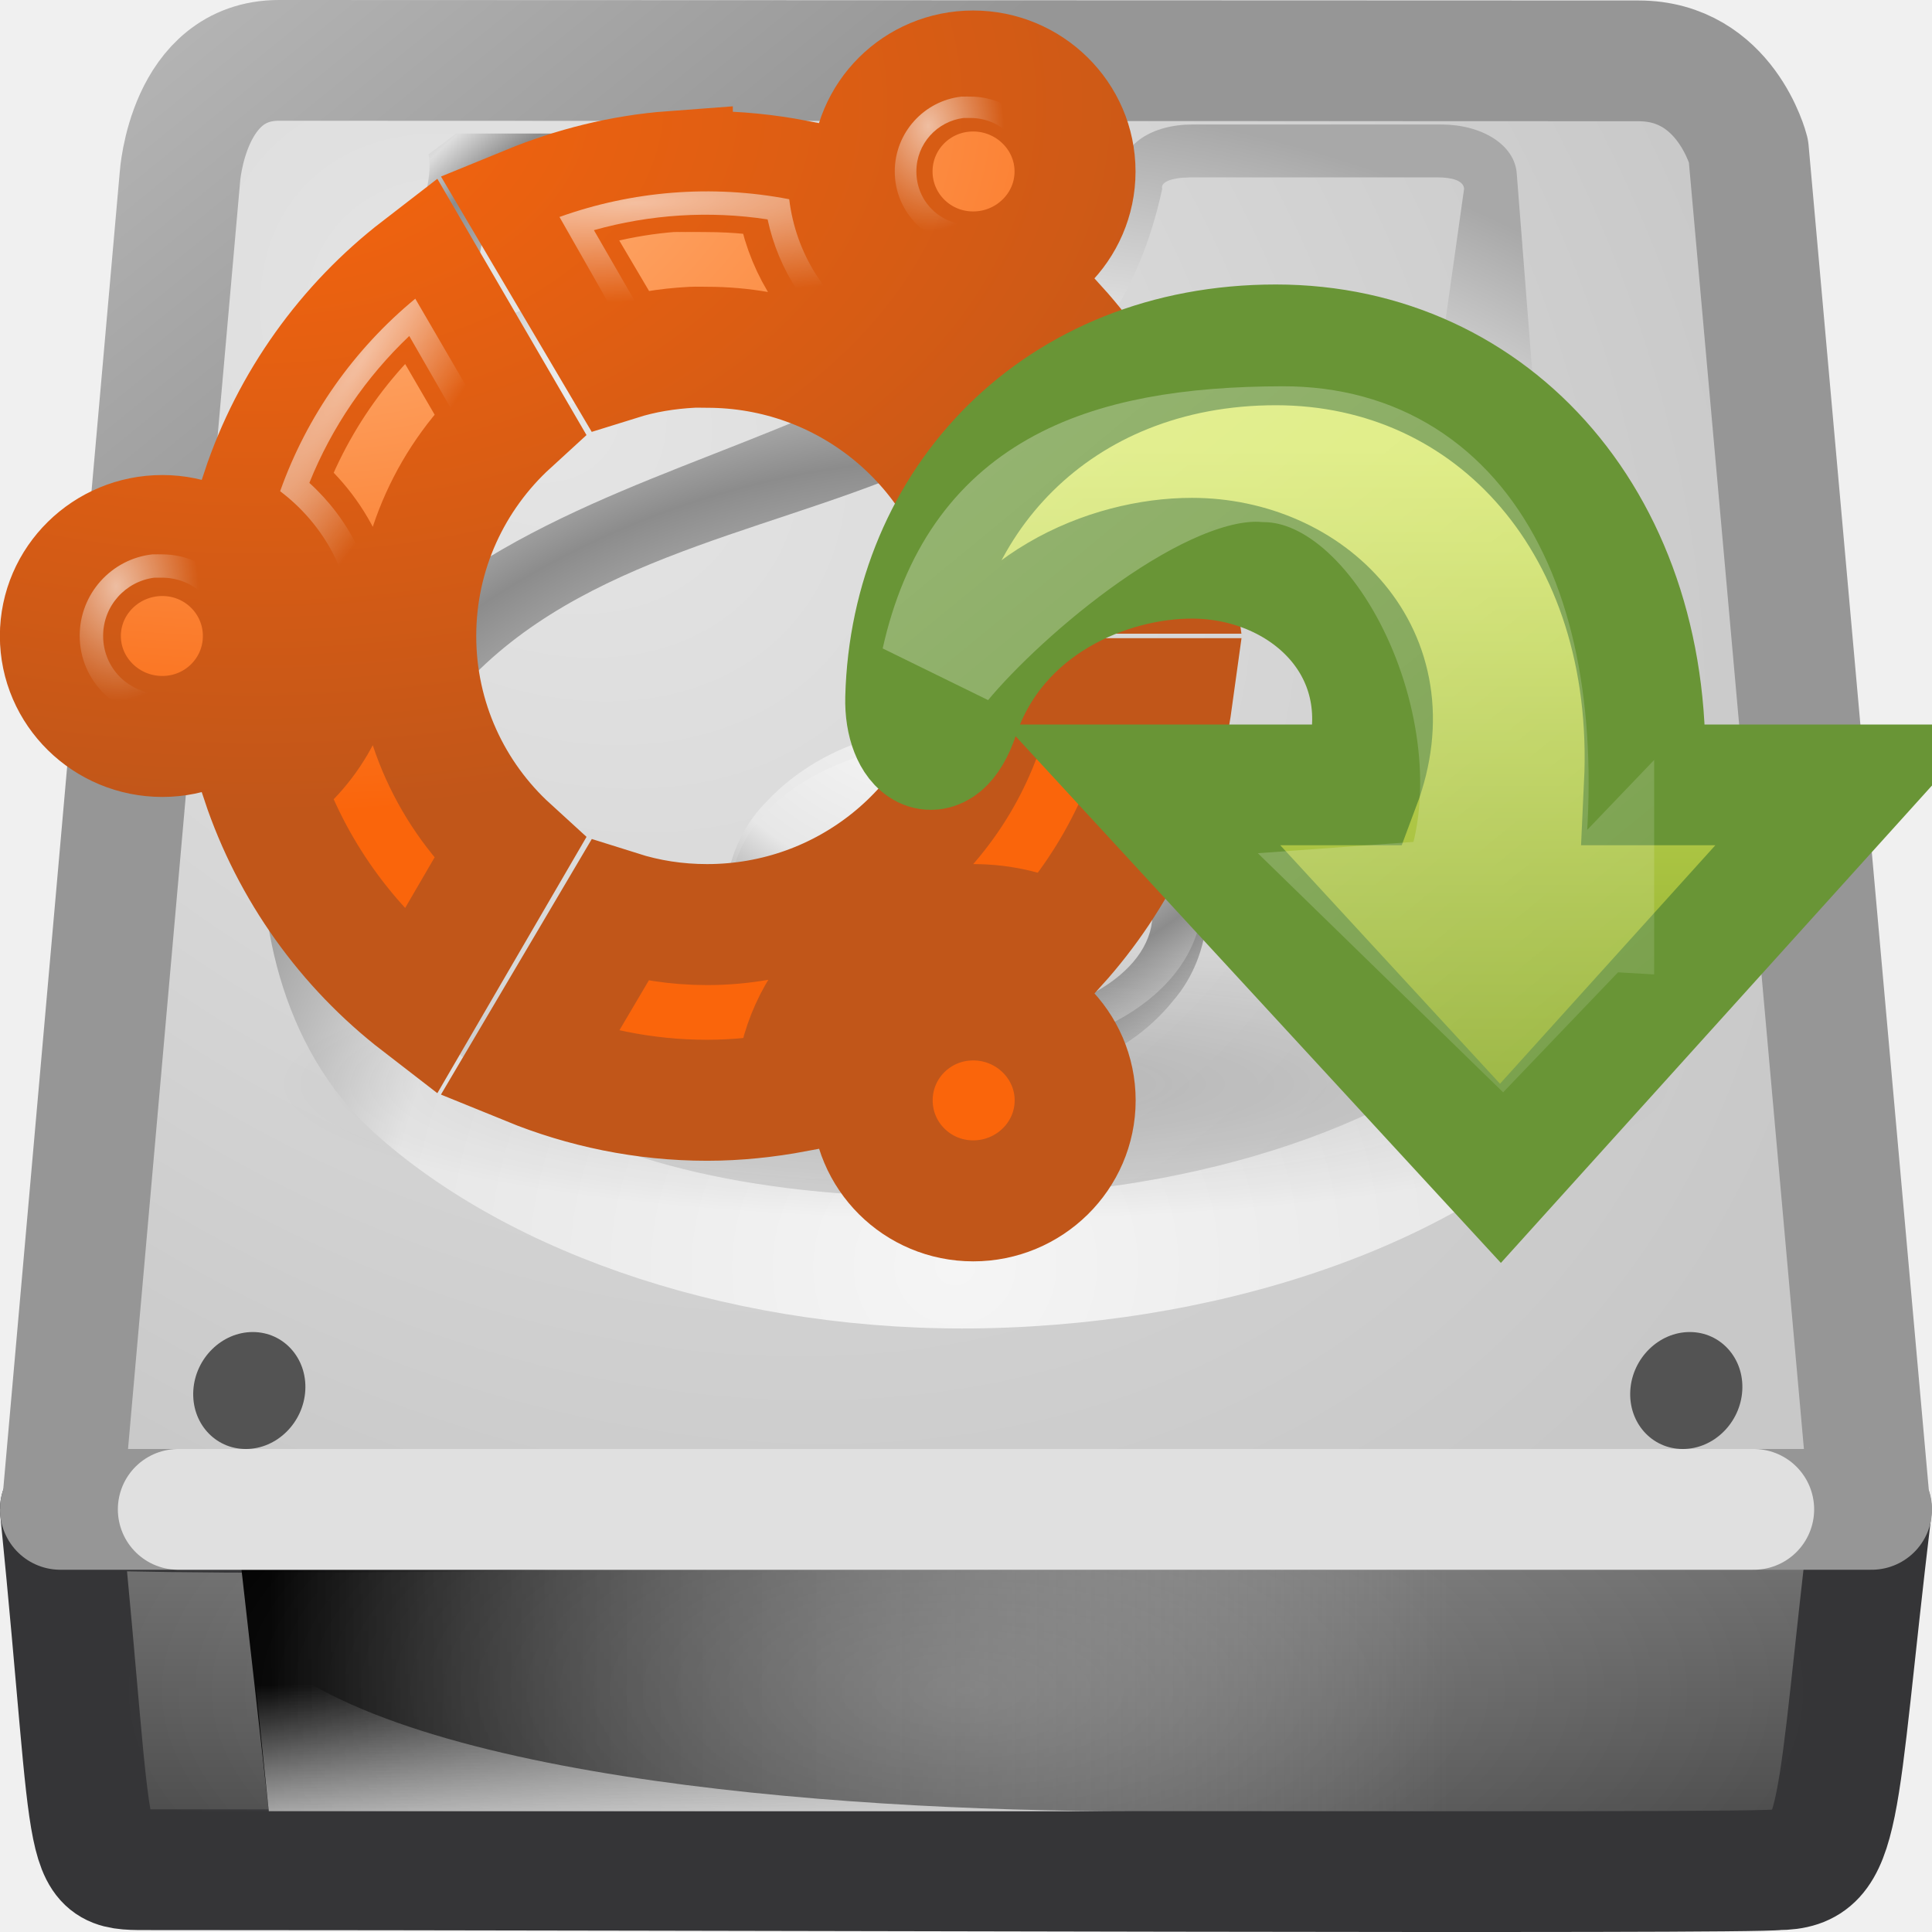
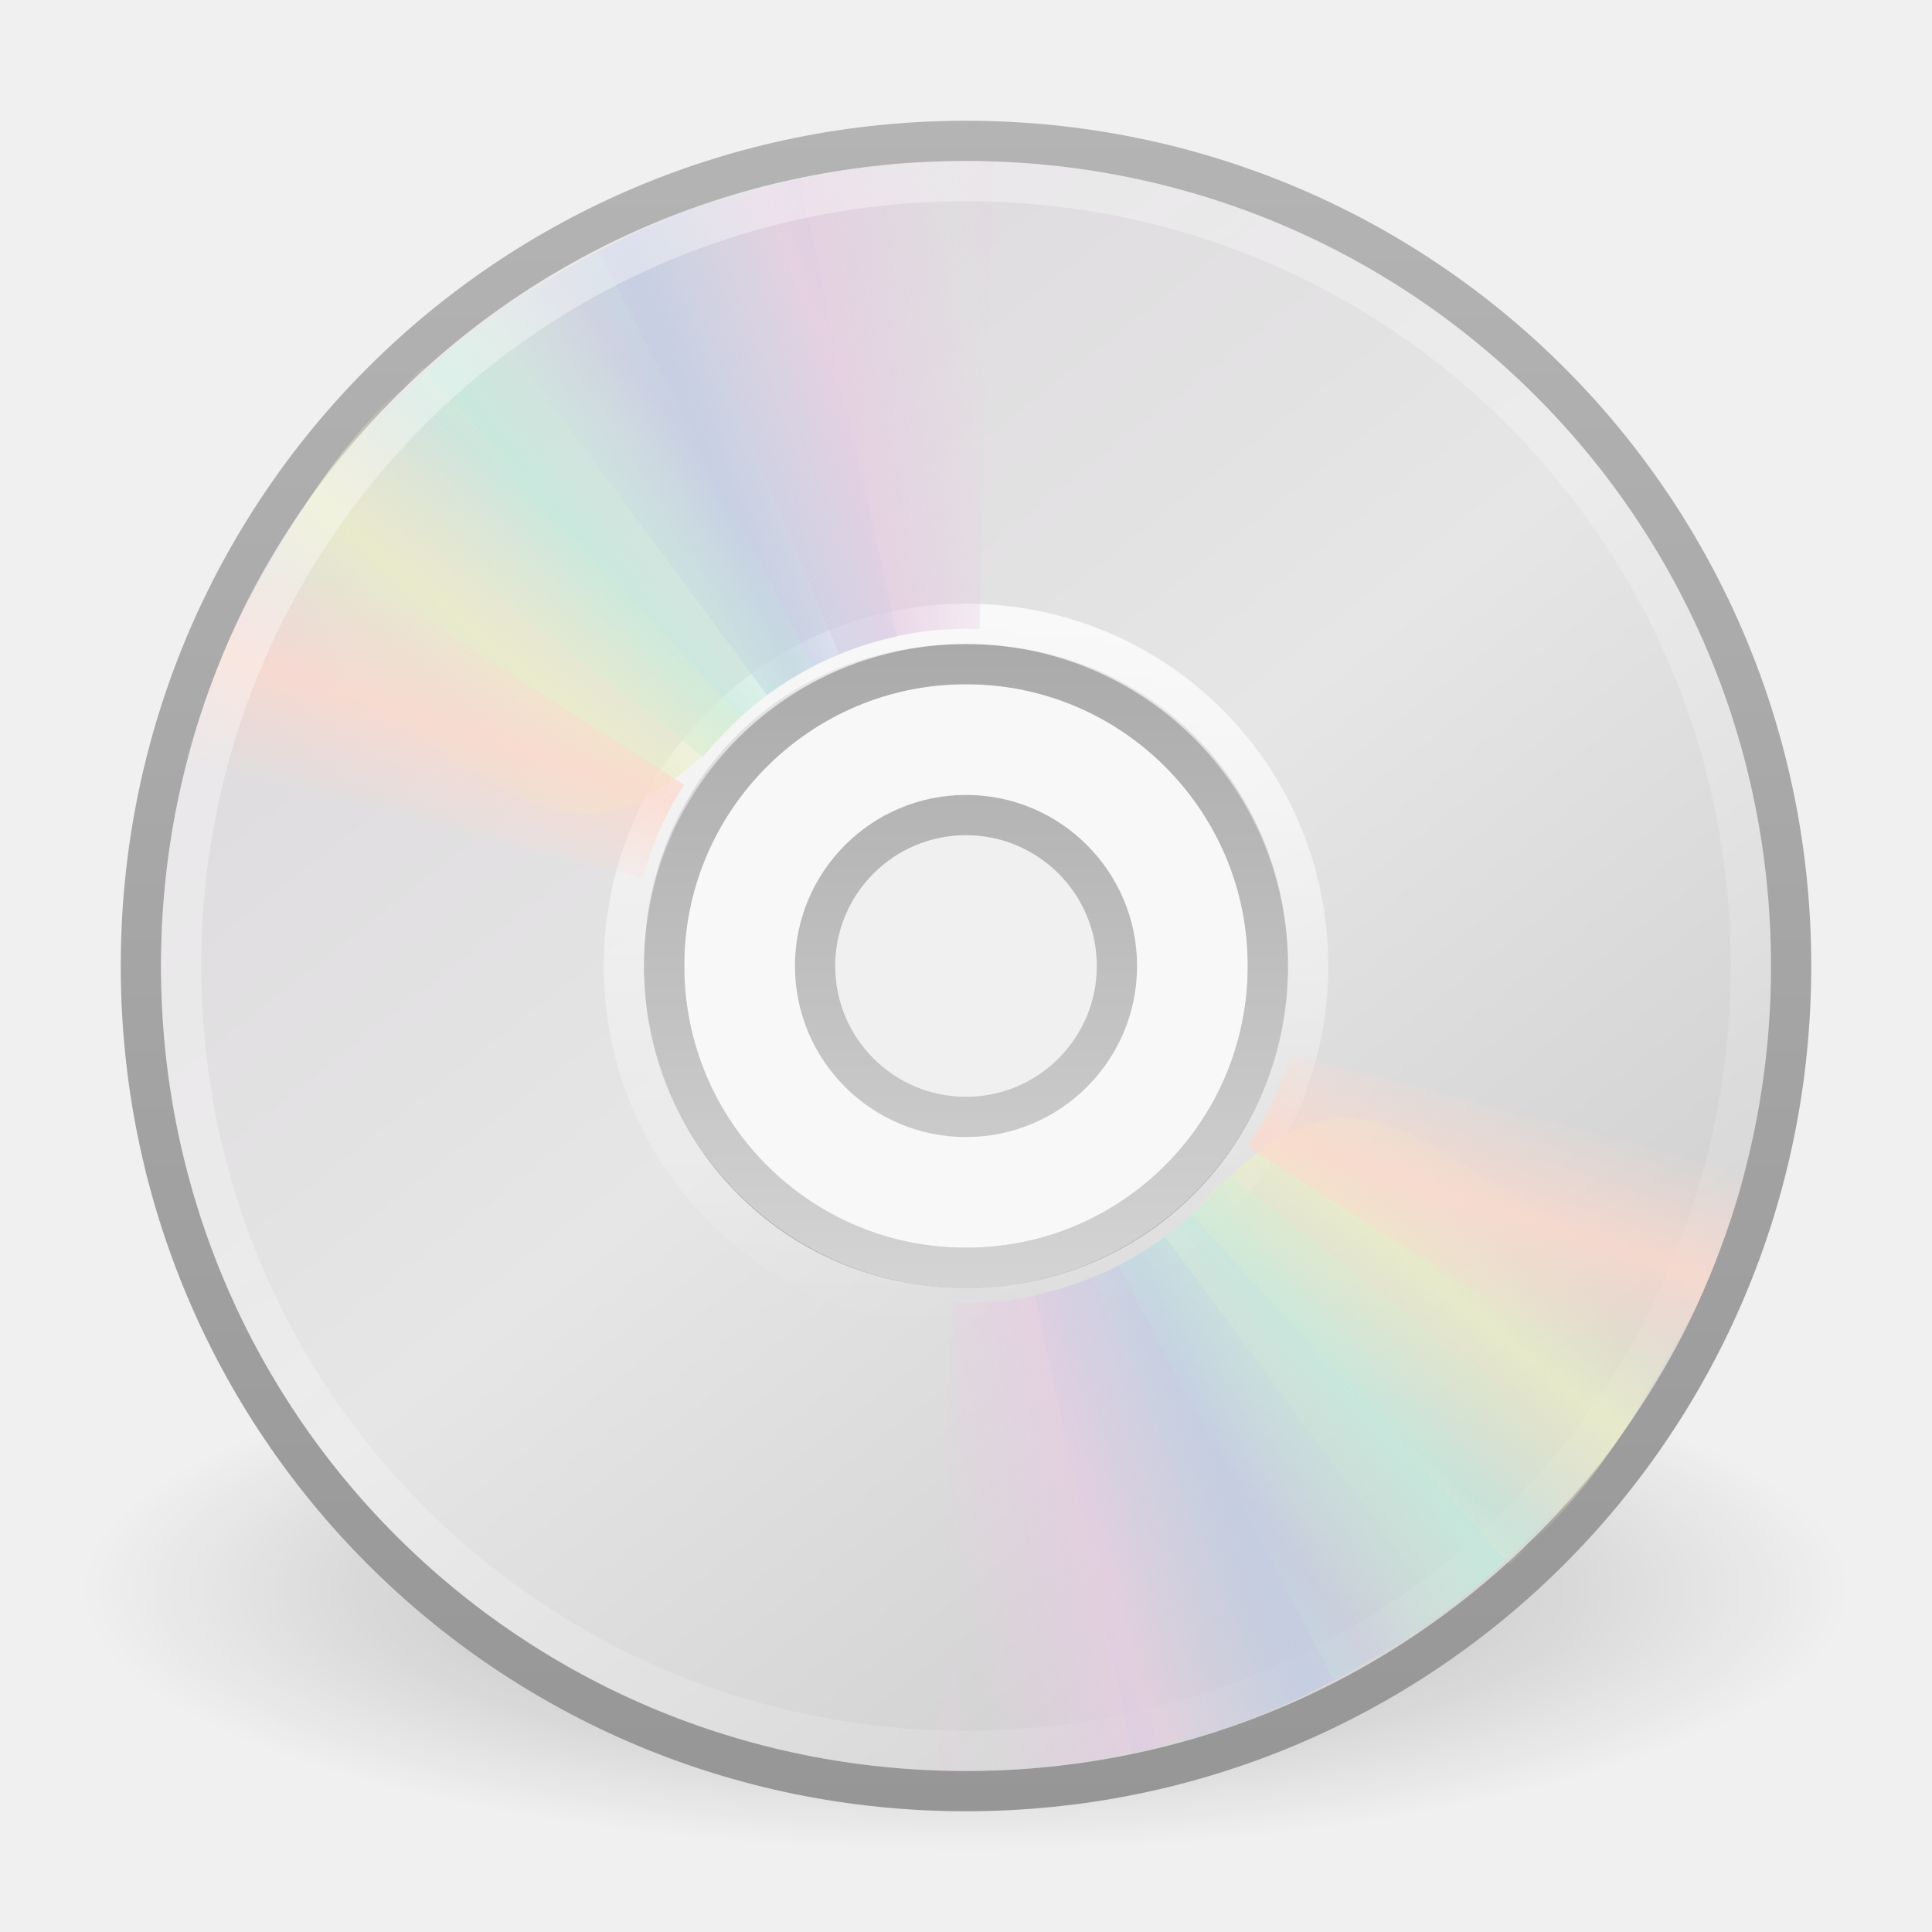
- <svg xmlns="http://www.w3.org/2000/svg" xmlns:xlink="http://www.w3.org/1999/xlink" id="svg3297" height="16" width="16" version="1.0">
-   <defs id="defs3299">
-     <radialGradient id="radialGradient2621" gradientUnits="userSpaceOnUse" cy="191.85" cx="142.62" gradientTransform="matrix(.06031 0 0 -.056844 -.84038 16.152)" r="78.728">
-       <stop id="stop7611-3" style="stop-color:#fff" offset="0" />
-       <stop id="stop7677-2" style="stop-color:#e7e7e7" offset=".47" />
-       <stop id="stop7613-4" style="stop-color:#8c8c8c" offset=".672" />
-       <stop id="stop7617-3" style="stop-color:#ddd" offset=".835" />
-       <stop id="stop7615-6" style="stop-color:#a8a8a8" offset="1" />
-     </radialGradient>
-     <radialGradient id="radialGradient2609" gradientUnits="userSpaceOnUse" cy="19.031" cx="11.25" gradientTransform="matrix(.72033 0 0 .14006 -.020987 6.3107)" r="8.062">
-       <stop id="stop2487" style="stop-color:#0d0d0d" offset="0" />
-       <stop id="stop2489" style="stop-color:#0d0d0d;stop-opacity:0" offset="1" />
-     </radialGradient>
-     <radialGradient id="radialGradient2606" gradientUnits="userSpaceOnUse" cy="-26.1" cx="96.124" gradientTransform="matrix(-.000086004 .1539 -.24214 -.00015891 -4.2062 -13.94)" r="38.213">
-       <stop id="stop6164" style="stop-color:#f9650d" offset="0" />
-       <stop id="stop6166" style="stop-color:#c15619" offset="1" />
-     </radialGradient>
-     <radialGradient id="radialGradient2604" gradientUnits="userSpaceOnUse" cy="-34.004" cx="103.94" gradientTransform="matrix(-.000086019 .1539 -.24439 0 -6.1957 -15.138)" r="38.213">
-       <stop id="stop6158" style="stop-color:#ffc391" offset="0" />
-       <stop id="stop6160" style="stop-color:#fa650b" offset="1" />
-     </radialGradient>
-     <radialGradient id="radialGradient2601" xlink:href="#linearGradient6280" gradientUnits="userSpaceOnUse" cy="-22.827" cx="100.62" gradientTransform="matrix(.0060227 .003963 -.023437 .034937 1.866 3.3671)" r="116.22" />
-     <radialGradient id="radialGradient2598" xlink:href="#linearGradient6280" gradientUnits="userSpaceOnUse" cy="30.946" cx="26.686" gradientTransform="matrix(0.0259 -.00092255 .001309 .036044 .23133 3.7659)" r="26.269" />
-     <radialGradient id="radialGradient2595" xlink:href="#linearGradient6280" gradientUnits="userSpaceOnUse" cy="30.946" cx="26.686" gradientTransform="matrix(.023804 -.00084792 .0012031 .033128 7.0158 .040997)" r="26.269" />
-     <linearGradient id="linearGradient6280">
-       <stop id="stop6282" style="stop-color:#fff" offset="0" />
-       <stop id="stop6284" style="stop-color:#fff;stop-opacity:0" offset="1" />
+ <svg xmlns="http://www.w3.org/2000/svg" xmlns:xlink="http://www.w3.org/1999/xlink" version="1.0" width="48" height="48" id="svg3367">
+   <defs id="defs3369">
+     <linearGradient id="linearGradient23419">
+       <stop id="stop23421" style="stop-color:#000000;stop-opacity:1" offset="0" />
+       <stop id="stop23423" style="stop-color:#000000;stop-opacity:0" offset="1" />
    </linearGradient>
-     <radialGradient id="radialGradient2592" xlink:href="#linearGradient6280" gradientUnits="userSpaceOnUse" cy="-22.827" cx="100.62" gradientTransform="matrix(.00037398 .0069899 .041142 -.0022989 6.167 .92436)" r="116.22" />
-     <linearGradient id="linearGradient2589" y2="40.322" gradientUnits="userSpaceOnUse" x2="25" gradientTransform="matrix(.19792 0 0 .19667 6.3967 1.3686)" y1="11.923" x1="25">
-       <stop id="stop2266" style="stop-color:#d7e866" offset="0" />
-       <stop id="stop2268" style="stop-color:#8cab2a" offset="1" />
+     <linearGradient id="linearGradient3772">
+       <stop id="stop3774" style="stop-color:#b4b4b4;stop-opacity:1" offset="0" />
+       <stop id="stop3776" style="stop-color:#969696;stop-opacity:1" offset="1" />
    </linearGradient>
-     <linearGradient id="linearGradient2586" y2="58.048" gradientUnits="userSpaceOnUse" x2="105.32" gradientTransform="matrix(.19884 0 0 .19667 -4.4931 .76922)" y1="2.048" x1="58.749">
-       <stop id="stop5115" style="stop-color:#fff" offset="0" />
-       <stop id="stop5117" style="stop-color:#fff;stop-opacity:0" offset="1" />
+     <linearGradient x1="12.274" y1="32.416" x2="35.391" y2="14.203" id="linearGradient3263" gradientUnits="userSpaceOnUse">
+       <stop id="stop3265" style="stop-color:#dedbde;stop-opacity:1" offset="0" />
+       <stop id="stop3267" style="stop-color:#e6e6e6;stop-opacity:1" offset="0.5" />
+       <stop id="stop3269" style="stop-color:#d2d2d2;stop-opacity:1" offset="1" />
    </linearGradient>
-     <linearGradient id="linearGradient4035">
-       <stop id="stop4037" style="stop-color:#f5f5f5" offset="0" />
-       <stop id="stop4039" style="stop-color:#e7e7e7" offset=".47" />
-       <stop id="stop4041" style="stop-color:#8c8c8c" offset=".693" />
-       <stop id="stop4043" style="stop-color:#ddd" offset=".835" />
-       <stop id="stop4045" style="stop-color:#a8a8a8" offset="1" />
+     <linearGradient id="linearGradient3428">
+       <stop id="stop3430" style="stop-color:#aaaaaa;stop-opacity:1" offset="0" />
+       <stop id="stop3432" style="stop-color:#d4d4d4;stop-opacity:1" offset="1" />
    </linearGradient>
-     <radialGradient id="radialGradient8198" gradientUnits="userSpaceOnUse" cy="143.83" cx="127.32" gradientTransform="matrix(.041797 -.013884 .0033869 .037975 -.54191 -.79595)" r="78.728">
-       <stop id="stop8107" style="stop-color:#f5f5f5" offset="0" />
-       <stop id="stop8109" style="stop-color:#e7e7e7" offset=".25" />
-       <stop id="stop8111" style="stop-color:#8c8c8c" offset=".693" />
-       <stop id="stop8113" style="stop-color:#ddd" offset=".835" />
-       <stop id="stop8115" style="stop-color:#a8a8a8" offset="1" />
-     </radialGradient>
-     <radialGradient id="radialGradient8201" gradientUnits="userSpaceOnUse" cy="42" cx="24" gradientTransform="matrix(.33333 0 0 .14286 6.5e-7 8)" r="21">
-       <stop id="stop6312-6" style="stop-color:#fff" offset="0" />
-       <stop id="stop6314-6" style="stop-color:#fff;stop-opacity:0" offset="1" />
-     </radialGradient>
-     <radialGradient id="radialGradient8208" xlink:href="#linearGradient4035" gradientUnits="userSpaceOnUse" cy="191.85" cx="142.62" gradientTransform="matrix(.061651 0 0 -.065372 -1.0371 17.524)" r="78.728" />
-     <radialGradient id="radialGradient8211" xlink:href="#linearGradient4035" gradientUnits="userSpaceOnUse" cy="206.43" cx="141.75" gradientTransform="matrix(.12709 -.0021289 .00094059 .12249 -10.298 -14.5)" r="78.728" />
-     <radialGradient id="radialGradient8215" gradientUnits="userSpaceOnUse" cy="2.312" cx="4.199" gradientTransform="matrix(1.1767 1.0377 -.76928 .87233 1.0364 -3.2772)" r="8">
-       <stop id="stop7064-4" style="stop-color:#e6e6e6" offset="0" />
-       <stop id="stop7060-2" style="stop-color:#c8c8c8" offset="1" />
-     </radialGradient>
-     <linearGradient id="linearGradient8217" y2="6.865" gradientUnits="userSpaceOnUse" x2="2.225" gradientTransform="matrix(.64516 0 0 .97976 .25806 -6.7257)" y1="11.321" x1="4.61">
-       <stop id="stop3486-2" style="stop-color:#969696" offset="0" />
-       <stop id="stop3488-0" style="stop-color:#b4b4b4" offset="1" />
+     <linearGradient x1="10.609" y1="17.886" x2="9.73" y2="20.613" id="linearGradient3354" xlink:href="#linearGradient3519" gradientUnits="userSpaceOnUse" spreadMethod="reflect" />
+     <linearGradient x1="12.372" y1="16.188" x2="14.609" y2="13.462" id="linearGradient3352" xlink:href="#linearGradient3511" gradientUnits="userSpaceOnUse" spreadMethod="reflect" />
+     <linearGradient x1="14.085" y1="13.046" x2="16.994" y2="10.732" id="linearGradient3350" xlink:href="#linearGradient3503" gradientUnits="userSpaceOnUse" spreadMethod="reflect" />
+     <linearGradient x1="17.495" y1="11.2" x2="21.047" y2="9.796" id="linearGradient3348" xlink:href="#linearGradient3495" gradientUnits="userSpaceOnUse" spreadMethod="reflect" />
+     <linearGradient x1="20.58" y1="10.775" x2="24.274" y2="9.862" id="linearGradient3346" xlink:href="#linearGradient3487" gradientUnits="userSpaceOnUse" spreadMethod="reflect" />
+     <linearGradient id="linearGradient6036">
+       <stop id="stop6038" style="stop-color:#ffffff;stop-opacity:1" offset="0" />
+       <stop id="stop6040" style="stop-color:#ffffff;stop-opacity:0" offset="1" />
    </linearGradient>
-     <linearGradient id="linearGradient8220" y2="33.759" gradientUnits="userSpaceOnUse" x2="12.222" gradientTransform="matrix(.55458 0 0 .35955 -2.1323 1.7913)" y1="37.206" x1="12.277">
-       <stop id="stop4238-4" style="stop-color:#eee" offset="0" />
-       <stop id="stop4240-3" style="stop-color:#eee;stop-opacity:0" offset="1" />
+     <linearGradient id="linearGradient3519">
+       <stop id="stop3521" style="stop-color:#fcd9cd;stop-opacity:1" offset="0" />
+       <stop id="stop3523" style="stop-color:#fcd9cd;stop-opacity:0" offset="1" />
    </linearGradient>
-     <linearGradient id="linearGradient8223" y2="35.281" gradientUnits="userSpaceOnUse" x2="24.688" gradientTransform="matrix(.55458 0 0 .35955 -1.6911 1.3146)" y1="35.281" x1="7.062">
-       <stop id="stop6311" offset="0" />
-       <stop id="stop6313" style="stop-color:#bbb;stop-opacity:0" offset="1" />
+     <linearGradient x1="10.609" y1="17.886" x2="9.73" y2="20.613" id="linearGradient3319" xlink:href="#linearGradient3519" gradientUnits="userSpaceOnUse" spreadMethod="reflect" />
+     <linearGradient id="linearGradient3511">
+       <stop id="stop3513" style="stop-color:#ebeec7;stop-opacity:1" offset="0" />
+       <stop id="stop3515" style="stop-color:#ebeec7;stop-opacity:0" offset="1" />
    </linearGradient>
-     <linearGradient id="linearGradient8226" y2="104.28" gradientUnits="userSpaceOnUse" x2="53.991" gradientTransform="matrix(.12421 0 0 .1864 .23313 -3.9907)" y1="87.896" x1="53.991">
-       <stop id="stop2223-6" style="stop-color:#7a7a7a" offset="0" />
-       <stop id="stop2219-1" style="stop-color:#474747" offset="1" />
+     <linearGradient x1="12.372" y1="16.188" x2="14.609" y2="13.462" id="linearGradient3317" xlink:href="#linearGradient3511" gradientUnits="userSpaceOnUse" spreadMethod="reflect" />
+     <linearGradient id="linearGradient3503">
+       <stop id="stop3505" style="stop-color:#c4ebdd;stop-opacity:1" offset="0" />
+       <stop id="stop3507" style="stop-color:#c4ebdd;stop-opacity:0" offset="1" />
    </linearGradient>
+     <linearGradient x1="14.085" y1="13.046" x2="16.994" y2="10.732" id="linearGradient3315" xlink:href="#linearGradient3503" gradientUnits="userSpaceOnUse" spreadMethod="reflect" />
+     <linearGradient id="linearGradient3495">
+       <stop id="stop3497" style="stop-color:#c1cbe4;stop-opacity:1" offset="0" />
+       <stop id="stop3499" style="stop-color:#c1cbe4;stop-opacity:0" offset="1" />
+     </linearGradient>
+     <linearGradient x1="17.495" y1="11.2" x2="21.047" y2="9.796" id="linearGradient3313" xlink:href="#linearGradient3495" gradientUnits="userSpaceOnUse" spreadMethod="reflect" />
+     <linearGradient id="linearGradient3487">
+       <stop id="stop3489" style="stop-color:#e6cde2;stop-opacity:1" offset="0" />
+       <stop id="stop3491" style="stop-color:#e6cde2;stop-opacity:0" offset="1" />
+     </linearGradient>
+     <linearGradient x1="20.58" y1="10.775" x2="24.274" y2="9.862" id="linearGradient3311" xlink:href="#linearGradient3487" gradientUnits="userSpaceOnUse" spreadMethod="reflect" />
+     <linearGradient xlink:href="#linearGradient6036" id="linearGradient2453" gradientUnits="userSpaceOnUse" gradientTransform="matrix(0.9849664,0,0,0.9849663,1.902206e-2,-0.6241532)" x1="10.502" y1="3.61" x2="48.799" y2="54.698" />
+     <linearGradient xlink:href="#linearGradient6036" id="linearGradient2462" gradientUnits="userSpaceOnUse" gradientTransform="matrix(0.4293444,0,0,0.4293442,13.54675,13.26639)" x1="18.776" y1="4.038" x2="18.203" y2="45.962" />
+     <linearGradient xlink:href="#linearGradient3428" id="linearGradient2465" gradientUnits="userSpaceOnUse" gradientTransform="matrix(0.9375,0,0,0.9375,1.5,1.5)" x1="21.448" y1="15.5" x2="21.448" y2="32.509" />
+     <linearGradient xlink:href="#linearGradient3263" id="linearGradient2470" gradientUnits="userSpaceOnUse" gradientTransform="matrix(0,1.171439,-1.171439,0,51.06024,-4.11454)" x1="12.274" y1="32.416" x2="35.391" y2="14.203" />
+     <linearGradient xlink:href="#linearGradient3772" id="linearGradient2472" gradientUnits="userSpaceOnUse" gradientTransform="translate(50.26506,0)" x1="-21.916" y1="3" x2="-21.916" y2="45.033" />
+     <radialGradient xlink:href="#linearGradient23419" id="radialGradient2475" gradientUnits="userSpaceOnUse" gradientTransform="matrix(0.9722718,0,0,0.2872354,1.312499,27.54052)" cx="23.335" cy="41.636" fx="23.335" fy="41.636" r="22.627" />
  </defs>
-   <path id="rect2992" style="stroke-linejoin:round;stroke:#353537;fill:url(#linearGradient8226)" d="m15.497 12.5c-0.304 2.535-0.226 2.984-0.777 2.984-0.216 0.036-8.698 0-13.47 0-0.598 0-0.447 0.049-0.75-2.984 4.814 0.14 10.032-0.371 14.997 0z" />
-   <path id="rect9146" style="fill-rule:evenodd;fill:url(#linearGradient8223)" d="m2 13h10v2h-9.774l-0.226-2z" />
-   <path id="path9148" style="opacity:.811;fill:url(#linearGradient8220);fill-rule:evenodd" d="m2.226 15l-0.15-1.442c1.018 1.143 4.751 1.442 7.325 1.442h-7.175z" />
-   <path id="rect2990" style="stroke-linejoin:round;stroke:url(#linearGradient8217);stroke-linecap:round;fill:url(#radialGradient8215)" d="m1.49 1.466l-0.975 11.023c-0.01 0-0.015 0.003-0.015 0.011h15c0-0.008-0.005-0.011-0.015-0.011l-1.005-11.241c0-0-0.188-0.744-0.91-0.744-0.688 0-10.535-0.004-11.26-0.004-0.758 0-0.82 0.966-0.82 0.966z" />
-   <path id="path2215" style="opacity:.7;stroke-linejoin:round;stroke:#fff;stroke-linecap:round;fill:none" d="m1.476 12.5h13.048" />
-   <path id="path8117" style="fill:url(#radialGradient8211)" d="m9.875 1.031c-0.333 0-0.585 0.162-0.594 0.406-1.735 2.817-5.565 1.893-7.094 5.25-0.08 0.863 0.126 1.983 0.906 2.688 1.142 1.032 3.044 1.666 5.062 1.625 4.166-0.085 7.835-2.8 4.656-6.344-0.017-0.245-0.25-3.219-0.25-3.219-0.017-0.241-0.294-0.406-0.624-0.406h-2.063zm-0.031 0.438h2.062c0.12 0 0.214 0.027 0.219 0.094l-0.437 3.094c3.473 2.805 0.258 5.123-3.438 5.25-3.358 0.115-5.28-1.058-5.094-3.062 1.178-3.377 5.707-1.762 6.469-5.281-0.019-0.063 0.102-0.094 0.219-0.094z" />
-   <path id="path9400" style="fill:url(#radialGradient8208)" d="m8 9c-0.666 0.004-1.382-0.235-1.782-0.795-0.33-0.467-0.277-1.162 0.131-1.567 0.483-0.518 1.237-0.688 1.923-0.625 0.607 0.056 1.238 0.331 1.563 0.87 0.252 0.434 0.212 1.021-0.119 1.404-0.407 0.508-1.087 0.713-1.717 0.713zm0.034-2.059c-0.466 0.011-0.965-0.003-1.38 0.241-0.274 0.191-0.298 0.602-0.113 0.864 0.252 0.392 0.726 0.564 1.169 0.624 0.571 0.072 1.198-0.057 1.626-0.458 0.241-0.24 0.352-0.673 0.111-0.951-0.238-0.25-0.608-0.274-0.932-0.304-0.16-0.011-0.32-0.012-0.481-0.014z" />
-   <g id="g9436" transform="matrix(-.046858 0 0 .077502 4.3055 -2.9911)">
-     <path id="path9438" style="fill:#535353" d="m37.925 187.15c0.315 3.46 5.024 6.28 10.514 6.28 5.488 0 9.644-2.82 9.277-6.28-0.365-3.44-5.071-6.22-10.507-6.22-5.438 0-9.593 2.78-9.284 6.22z" />
+   <path style="opacity:0.3;fill:url(#radialGradient2475);fill-opacity:1;fill-rule:evenodd;stroke:none;stroke-width:2;marker:none;visibility:visible;display:inline;overflow:visible" id="path23417" d="M 46,39.5 C 46.001,43.09 36.151,46 24,46 C 11.849,46 1.999,43.09 2,39.5 C 1.999,35.91 11.849,33 24,33 C 36.151,33 46.001,35.91 46,39.5 L 46,39.5 z" />
+   <path style="fill:url(#linearGradient2470);fill-rule:nonzero;stroke:url(#linearGradient2472);stroke-width:1;stroke-miterlimit:4;stroke-opacity:1" id="path2781" d="M 44.5,24 C 44.5,12.637 35.363,3.5 24,3.5 C 12.637,3.5 3.5,12.637 3.5,24 C 3.5,35.363 12.637,44.5 24,44.5 C 35.363,44.5 44.5,35.363 44.5,24 z M 31.5,24 C 31.5,28.128 28.211,31.5 24,31.5 C 19.707,31.5 16.5,28.045 16.5,24 C 16.5,19.873 19.541,16.5 24,16.5 C 28.459,16.5 31.5,19.954 31.5,24 z" />
+   <path style="opacity:0.5;fill:#ffffff;fill-opacity:1;fill-rule:nonzero;stroke:none;stroke-width:1;marker:none;visibility:visible;display:inline;overflow:visible;enable-background:accumulate" id="path2474" d="M 24,16 C 19.584,16 16,19.584 16,24 C 16,28.416 19.584,32 24,32 C 28.416,32 32,28.416 32,24 C 32,19.584 28.416,16 24,16 z M 24,20 C 26.208,20 28,21.792 28,24 C 28,26.208 26.208,28 24,28 C 21.792,28 20,26.208 20,24 C 20,21.792 21.792,20 24,20 z" />
+   <path style="fill:none;stroke:url(#linearGradient2465);stroke-width:1;stroke-linecap:butt;stroke-linejoin:round;marker:none;stroke-miterlimit:4;stroke-dasharray:none;stroke-dashoffset:0;stroke-opacity:1;visibility:visible;display:inline;overflow:visible;enable-background:accumulate" id="path3418" d="M 24,16.5 C 19.86,16.5 16.5,19.86 16.5,24 C 16.5,28.14 19.86,31.5 24,31.5 C 28.14,31.5 31.5,28.14 31.5,24 C 31.5,19.86 28.14,16.5 24,16.5 z M 24,20.25 C 26.07,20.25 27.75,21.93 27.75,24 C 27.75,26.07 26.07,27.75 24,27.75 C 21.93,27.75 20.25,26.07 20.25,24 C 20.25,21.93 21.93,20.25 24,20.25 z" />
+   <path style="opacity:0.8;fill:none;stroke:url(#linearGradient2462);stroke-width:1;stroke-miterlimit:4;stroke-opacity:1" id="path3281" d="M 24,15.5 C 19.289,15.5 15.5,19.289 15.5,24 C 15.5,28.711 19.289,32.5 24,32.5 C 28.711,32.5 32.5,28.711 32.5,24 C 32.5,19.289 28.711,15.5 24,15.5 L 24,15.5 L 24,15.5 L 24,15.5 z" />
+   <g id="g3527">
+     <path style="opacity:0.8;fill:url(#linearGradient3346);fill-opacity:1;fill-rule:nonzero;stroke:none" id="path3296" transform="matrix(0.9996011,2.824295e-2,-2.824295e-2,0.9996011,0.6924114,-0.6708346)" d="M 15.857,5.731 L 20.625,16.344 C 21.66,15.885 22.795,15.625 24,15.625 C 24.032,15.625 24.062,15.625 24.094,15.625 L 24.108,4.005 C 21.166,3.934 18.565,4.662 15.857,5.731 L 15.857,5.731 z" />
+     <path style="opacity:0.8;fill:url(#linearGradient3348);fill-opacity:1;fill-rule:nonzero;stroke:none" id="path3308" d="M 12.121,7.906 L 19.052,17.266 C 19.966,16.596 21.018,16.099 22.195,15.841 C 22.226,15.834 22.255,15.827 22.287,15.821 L 19.857,4.426 C 16.968,4.988 14.538,6.282 12.121,7.906 L 12.121,7.906 z" />
+     <path style="opacity:0.8;fill:url(#linearGradient3350);fill-opacity:1;fill-rule:nonzero;stroke:none" id="path3310" d="M 8.252,11.647 L 17.466,18.802 C 18.175,17.919 19.063,17.166 20.133,16.612 C 20.161,16.598 20.187,16.584 20.216,16.569 L 14.866,6.251 C 12.221,7.541 10.166,9.452 8.252,11.647 z" />
+     <path style="opacity:0.8;fill:url(#linearGradient3352);fill-opacity:1;fill-rule:nonzero;stroke:none" id="path3312" d="M 5.633,16.074 C 12.808,18.316 13.483,23.105 18.41,17.828 L 10.5,9.132 C 8.279,11.063 6.913,13.459 5.633,16.074 z" />
+     <path style="opacity:0.8;fill:url(#linearGradient3354);fill-opacity:1;fill-rule:nonzero;stroke:none" id="path3314" d="M 7.155,13.193 C 5.972,14.945 5.248,16.83 4.63,18.837 L 15.969,21.812 C 16.184,21.049 16.487,20.298 16.938,19.594 C 16.955,19.567 16.982,19.527 17,19.5 L 7.155,13.193 z" />
  </g>
-   <g id="g9496" transform="matrix(-.046858 0 0 .077502 16.206 -2.9911)">
-     <path id="path9498" style="fill:#535353" d="m37.925 187.15c0.315 3.46 5.024 6.28 10.514 6.28 5.488 0 9.644-2.82 9.277-6.28-0.365-3.44-5.071-6.22-10.507-6.22-5.438 0-9.593 2.78-9.284 6.22z" />
+   <path style="opacity:0.4;fill:none;stroke:url(#linearGradient2453);stroke-width:1;stroke-miterlimit:4;stroke-opacity:1" id="path3272" d="M 24,4.5 C 13.191,4.5 4.5,13.191 4.5,24 C 4.5,34.809 13.191,43.5 24,43.5 C 34.809,43.5 43.5,34.809 43.5,24 C 43.5,13.191 34.809,4.5 24,4.5 L 24,4.5 L 24,4.5 z" />
+   <g id="g3297" transform="matrix(-1,0,0,-1,48,47.99083)">
+     <path style="opacity:0.8;fill:url(#linearGradient3311);fill-opacity:1;fill-rule:nonzero;stroke:none" id="path3299" transform="matrix(0.9996011,2.824295e-2,-2.824295e-2,0.9996011,0.6924114,-0.6708346)" d="M 15.857,5.731 L 20.625,16.344 C 21.66,15.885 22.795,15.625 24,15.625 C 24.032,15.625 24.062,15.625 24.094,15.625 L 24.108,4.005 C 21.166,3.934 18.565,4.662 15.857,5.731 L 15.857,5.731 z" />
+     <path style="opacity:0.8;fill:url(#linearGradient3313);fill-opacity:1;fill-rule:nonzero;stroke:none" id="path3301" d="M 12.121,7.906 L 19.052,17.266 C 19.966,16.596 21.018,16.099 22.195,15.841 C 22.226,15.834 22.255,15.827 22.287,15.821 L 19.857,4.426 C 16.968,4.988 14.538,6.282 12.121,7.906 L 12.121,7.906 z" />
+     <path style="opacity:0.8;fill:url(#linearGradient3315);fill-opacity:1;fill-rule:nonzero;stroke:none" id="path3303" d="M 8.252,11.647 L 17.466,18.802 C 18.175,17.919 19.063,17.166 20.133,16.612 C 20.161,16.598 20.187,16.584 20.216,16.569 L 14.866,6.251 C 12.221,7.541 10.166,9.452 8.252,11.647 z" />
+     <path style="opacity:0.8;fill:url(#linearGradient3317);fill-opacity:1;fill-rule:nonzero;stroke:none" id="path3305" d="M 5.633,16.074 C 12.808,18.316 13.483,23.105 18.41,17.828 L 10.5,9.132 C 8.279,11.063 6.913,13.459 5.633,16.074 z" />
+     <path style="opacity:0.8;fill:url(#linearGradient3319);fill-opacity:1;fill-rule:nonzero;stroke:none" id="path3307" d="M 7.155,13.193 C 5.972,14.945 5.248,16.83 4.63,18.837 L 15.969,21.812 C 16.184,21.049 16.487,20.298 16.938,19.594 C 16.955,19.567 16.982,19.527 17,19.5 L 7.155,13.193 z" />
  </g>
-   <rect id="rect6300-3" style="opacity:.2;fill:url(#radialGradient8201)" height="2" width="14" y="13" x="1" />
-   <path id="path8125" style="fill:url(#radialGradient8198)" d="m3.549 1.279c0.033 0.184-0.046 0.389-0.072 0.578-0.112 0.58-0.229 1.16-0.338 1.74-0.102 0.378 0.265 0.224 0.31 0.263 0.48-0.183 0.955-0.384 1.433-0.575 0.498-0.204 1-0.401 1.496-0.609 0.313-0.186 0.405-0.353 0.486-0.634 0.045-0.244 0.05-0.517-0.072-0.74-0.078-0.154-0.248-0.219-0.412-0.196h-2.603l-0.228 0.172zm0.589 0.444h1.776c0.187 0.07 0.055 0.22-0.083 0.233-0.601 0.244-1.203 0.488-1.804 0.732-0.145 0.054-0.155-0.167-0.111-0.261 0.037-0.207 0.074-0.415 0.111-0.623 0.041-0.021 0.066-0.065 0.111-0.08z" />
-   <path id="path9156" style="fill:url(#radialGradient2621)" d="m8 8.739c-1.097 0-1.938-0.551-1.956-1.282-0-0.008-0-0.016-0-0.023 0-0.264 0.11-0.516 0.32-0.729 0.354-0.36 0.966-0.575 1.637-0.575 0.67 0 1.282 0.215 1.637 0.575 0.216 0.219 0.326 0.479 0.32 0.752-0.018 0.731-0.859 1.282-1.956 1.282v-0zm0.033-1.791c-1.031 0-1.589 0.137-1.577 0.635 0.012 0.491 0.703 0.883 1.544 0.883 0.841 0 1.532-0.392 1.544-0.883 0.012-0.499-0.48-0.635-1.511-0.635z" />
-   <path id="path2638" style="opacity:.163;fill:url(#radialGradient2609)" d="m13.89 8.976c0 0.624-2.6 1.13-5.807 1.13-3.208 0-5.808-0.506-5.808-1.13s2.6-1.129 5.808-1.129c3.207 0 5.807 0.506 5.807 1.129z" />
-   <path id="path2317" style="stroke-width:1.002;stroke:url(#radialGradient2606);fill:url(#radialGradient2604)" d="m8.059 0.588c-0.464 0-0.837 0.372-0.837 0.832-0 0.459 0.373 0.832 0.837 0.832 0.464 0 0.844-0.372 0.844-0.832 0-0.459-0.38-0.832-0.844-0.832zm-2.491 0.832c-0.418 0.031-0.819 0.134-1.19 0.286l0.752 1.274c0.192-0.06 0.391-0.093 0.602-0.104 0.041-0.002 0.083 0 0.124 0 1.152 0 2.114 0.801 2.354 1.871h1.497c-0.106-0.778-0.451-1.482-0.955-2.04-0.207 0.11-0.442 0.169-0.693 0.169-0.788 0-1.435-0.612-1.471-1.384-0.237-0.045-0.482-0.071-0.732-0.071-0.05 0-0.101-0.002-0.15 0-0.016 0.001-0.03-0.001-0.046 0-0.015 0.001-0.03-0.001-0.046 0-0.015 0.001-0.031-0.001-0.046 0zm-2.092 0.806c-0.603 0.465-1.063 1.105-1.308 1.839 0.387 0.262 0.641 0.703 0.641 1.202 0 0.499-0.254 0.94-0.641 1.202 0.245 0.734 0.705 1.374 1.308 1.839l0.745-1.28c-0.479-0.437-0.778-1.065-0.778-1.761 0-0.695 0.299-1.323 0.778-1.761l-0.745-1.28zm-2.132 2.209c-0.464 0-0.844 0.372-0.844 0.832-0 0.46 0.38 0.832 0.844 0.832s0.837-0.372 0.837-0.832c0-0.459-0.373-0.832-0.837-0.832zm6.866 1.351c-0.24 1.07-1.202 1.871-2.354 1.871-0.255 0-0.495-0.038-0.726-0.111l-0.752 1.274c0.456 0.186 0.954 0.292 1.478 0.292 0.25 0 0.495-0.027 0.732-0.071 0.037-0.739 0.636-1.337 1.38-1.384 0.031-0.002 0.06 0 0.091 0 0.251 0 0.486 0.059 0.693 0.169 0.503-0.558 0.848-1.262 0.955-2.04h-1.497zm-0.15 2.495c-0.464 0-0.837 0.372-0.837 0.832-0 0.459 0.373 0.832 0.837 0.832 0.464 0 0.844-0.372 0.844-0.832 0-0.459-0.38-0.832-0.844-0.832z" />
-   <path id="path2272" style="opacity:.6;fill:url(#radialGradient2601)" d="m3.44 2.473c-0.506 0.417-0.897 0.967-1.12 1.595 0.365 0.276 0.605 0.708 0.605 1.198s-0.24 0.921-0.605 1.198c0.223 0.628 0.614 1.178 1.12 1.595l0.624-1.071c-0.45-0.439-0.732-1.047-0.732-1.721s0.282-1.281 0.732-1.721l-0.624-1.071zm-0.051 0.309l0.42 0.731c-0.402 0.444-0.658 1.022-0.681 1.658-0.025-0.463-0.242-0.878-0.566-1.172 0.186-0.463 0.471-0.878 0.827-1.216zm-0.261 2.578c0.023 0.636 0.278 1.214 0.681 1.658l-0.42 0.731c-0.356-0.339-0.641-0.753-0.827-1.216 0.325-0.294 0.541-0.71 0.566-1.172z" />
-   <path id="path2284" style="opacity:.6;fill:url(#radialGradient2598)" d="m1.262 4.591c-0.34 0.038-0.602 0.327-0.602 0.674 0 0.373 0.304 0.674 0.681 0.674 0.377 0 0.681-0.301 0.681-0.674 0-0.373-0.304-0.674-0.681-0.674-0.025 0-0.045-0.001-0.055 0-0.008 0.001-0.016-0.001-0.024 0zm0.018 0.193c0.008-0.001 0.017 0.001 0.024 0 0.006-0 0.019 0 0.036 0 0.272 0 0.486 0.213 0.486 0.482s-0.215 0.482-0.486 0.482c-0.272 0-0.486-0.213-0.486-0.482 0-0.249 0.186-0.452 0.425-0.482z" />
-   <path id="path4951" style="opacity:.6;fill:url(#radialGradient2595)" d="m7.963 0.8c-0.312 0.035-0.553 0.3-0.553 0.62 0 0.343 0.279 0.62 0.626 0.62s0.626-0.277 0.626-0.62c0-0.343-0.279-0.62-0.626-0.62-0.023 0-0.041-0.001-0.05 0-0.007 0.001-0.015-0.001-0.022 0zm0.017 0.177c0.007-0.001 0.015 0.001 0.022 0 0.006-0 0.018 0 0.034 0 0.25 0 0.447 0.195 0.447 0.443 0 0.247-0.197 0.443-0.447 0.443-0.25 0-0.447-0.195-0.447-0.443 0-0.229 0.171-0.415 0.391-0.443z" />
-   <path id="path4955" style="opacity:.6;fill:url(#radialGradient2592)" d="m4.633 1.797c0.603-0.216 1.262-0.271 1.903-0.147 0.053 0.441 0.3 0.855 0.714 1.097 0.414 0.242 0.898 0.255 1.312 0.087 0.421 0.497 0.693 1.095 0.795 1.724l-1.215-0.009c-0.149-0.593-0.523-1.129-1.094-1.462-0.57-0.333-1.223-0.398-1.817-0.24l-0.598-1.051zm0.286 0.11l0.411 0.712c0.574-0.117 1.189-0.044 1.739 0.251-0.379-0.25-0.623-0.636-0.712-1.053-0.484-0.074-0.975-0.041-1.438 0.089zm2.31 1.057c0.527 0.334 0.89 0.833 1.065 1.388l0.826 0.011c-0.11-0.465-0.32-0.908-0.62-1.292-0.409 0.126-0.868 0.101-1.272-0.107z" />
-   <path id="path4972" style="stroke:#699536;fill:url(#linearGradient2589)" d="m15.331 6.5l-2.905 3.217-2.964-3.217h1.8c0.405-1.079-0.427-1.877-1.392-1.877-0.686 0-1.616 0.375-1.93 1.306-0.163 0.484-0.451 0.272-0.44-0.149 0.043-1.625 1.255-2.924 3.066-2.924 1.809 0 3.154 1.507 3.052 3.644h1.713z" />
-   <path id="path4980" style="opacity:0.354;stroke:url(#linearGradient2586);fill:none" d="m13.199 7.539l-0.763 0.797-0.874-0.852 0.508-0.037c0.62-1.372-0.362-3.604-1.591-3.623-0.885-0.069-2.198 1.072-2.681 1.655 0.308-1.38 1.311-1.777 2.824-1.78 1.529-0.003 2.294 1.511 1.955 3.805l0.622 0.036z" />
</svg>
